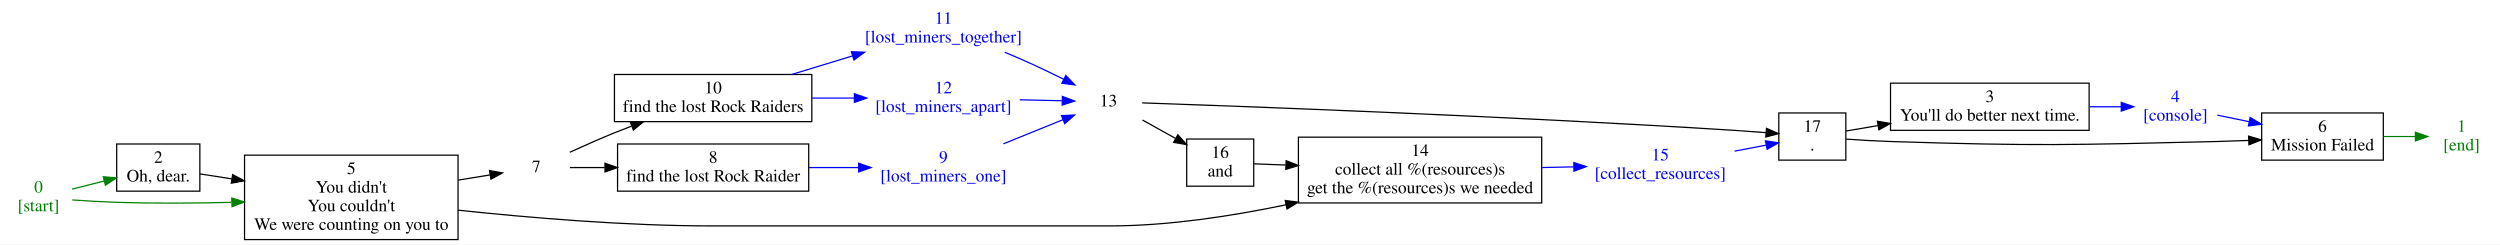
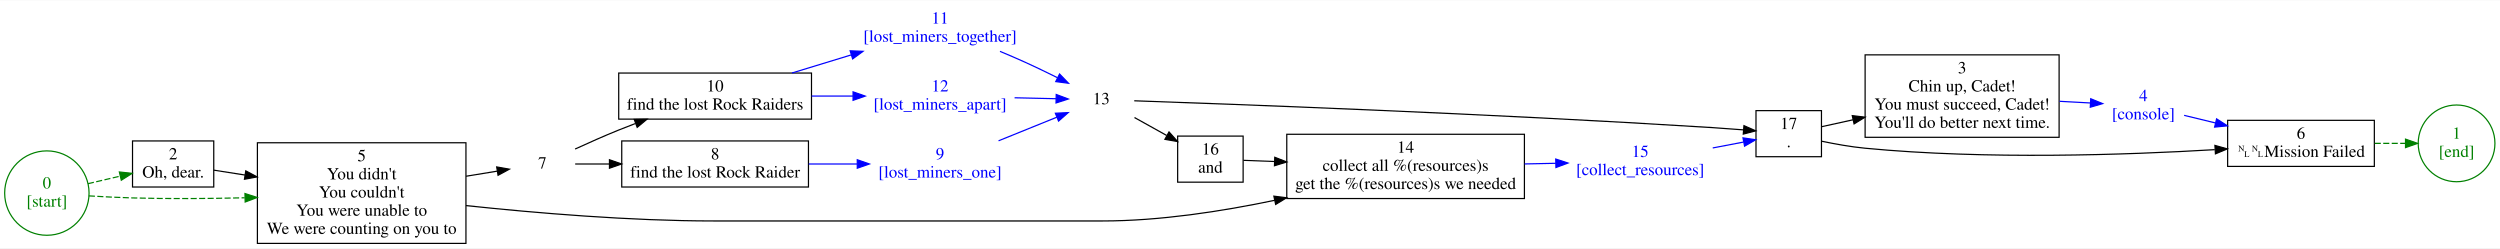
- <svg xmlns="http://www.w3.org/2000/svg" width="2014pt" height="197pt" viewBox="0.00 0.00 2014.00 197.00">
-   <g id="graph0" class="graph" transform="scale(1 1) rotate(0) translate(4 193)">
-     <polygon fill="white" stroke="transparent" points="-4,4 -4,-193 2010,-193 2010,4 -4,4" />
+ <svg xmlns="http://www.w3.org/2000/svg" width="2062pt" height="205pt" viewBox="0.00 0.00 2061.94 204.50">
+   <g id="graph0" class="graph" transform="scale(1 1) rotate(0) translate(4 200.5)">
+     <polygon fill="white" stroke="transparent" points="-4,4 -4,-200.5 2057.94,-200.5 2057.94,4 -4,4" />
    <g id="node1" class="node">
-       <text text-anchor="middle" x="27" y="-37.8" font-family="Times,serif" font-size="14.00" fill="green">0</text>
-       <text text-anchor="middle" x="27" y="-22.8" font-family="Times,serif" font-size="14.00" fill="green">[start]</text>
+       <ellipse fill="none" stroke="green" cx="34.65" cy="-41.5" rx="34.8" ry="34.8" />
+       <text text-anchor="middle" x="34.65" y="-45.3" font-family="Times,serif" font-size="14.00" fill="green">0</text>
+       <text text-anchor="middle" x="34.65" y="-30.3" font-family="Times,serif" font-size="14.00" fill="green">[start]</text>
    </g>
    <g id="node3" class="node">
-       <polygon fill="none" stroke="black" points="157,-77 90,-77 90,-39 157,-39 157,-77" />
-       <text text-anchor="middle" x="123.5" y="-61.8" font-family="Times,serif" font-size="14.00">2</text>
-       <text text-anchor="middle" x="123.5" y="-46.8" font-family="Times,serif" font-size="14.00">Oh, dear.</text>
+       <polygon fill="none" stroke="black" points="172.3,-84.5 105.3,-84.5 105.3,-46.5 172.3,-46.5 172.3,-84.5" />
+       <text text-anchor="middle" x="138.8" y="-69.3" font-family="Times,serif" font-size="14.00">2</text>
+       <text text-anchor="middle" x="138.8" y="-54.3" font-family="Times,serif" font-size="14.00">Oh, dear.</text>
    </g>
    <g id="edge1" class="edge">
-       <path fill="none" stroke="green" d="M54.07,-40.62C62.09,-42.66 71.13,-44.95 79.96,-47.2" />
-       <polygon fill="green" stroke="green" points="79.2,-50.62 89.76,-49.68 80.93,-43.83 79.2,-50.62" />
+       <path fill="none" stroke="green" stroke-dasharray="5,2" d="M68.53,-49.23C77.01,-51.22 86.25,-53.39 95.14,-55.48" />
+       <polygon fill="green" stroke="green" points="94.44,-58.91 104.98,-57.79 96.04,-52.09 94.44,-58.91" />
    </g>
    <g id="node6" class="node">
-       <polygon fill="none" stroke="black" points="365,-68 193,-68 193,0 365,0 365,-68" />
-       <text text-anchor="middle" x="279" y="-52.8" font-family="Times,serif" font-size="14.00">5</text>
-       <text text-anchor="middle" x="279" y="-37.8" font-family="Times,serif" font-size="14.00">You didn't</text>
-       <text text-anchor="middle" x="279" y="-22.8" font-family="Times,serif" font-size="14.00">You couldn't</text>
-       <text text-anchor="middle" x="279" y="-7.8" font-family="Times,serif" font-size="14.00">We were counting on you to</text>
+       <polygon fill="none" stroke="black" points="380.3,-83 208.3,-83 208.3,0 380.3,0 380.3,-83" />
+       <text text-anchor="middle" x="294.3" y="-67.8" font-family="Times,serif" font-size="14.00">5</text>
+       <text text-anchor="middle" x="294.3" y="-52.8" font-family="Times,serif" font-size="14.00">You didn't</text>
+       <text text-anchor="middle" x="294.3" y="-37.8" font-family="Times,serif" font-size="14.00">You couldn't</text>
+       <text text-anchor="middle" x="294.3" y="-22.8" font-family="Times,serif" font-size="14.00">You were unable to</text>
+       <text text-anchor="middle" x="294.3" y="-7.8" font-family="Times,serif" font-size="14.00">We were counting on you to</text>
    </g>
    <g id="edge2" class="edge">
-       <path fill="none" stroke="green" d="M54.23,-31.93C65.26,-31.16 78.25,-30.38 90,-30 120.06,-29.03 152.84,-29.28 182.48,-29.99" />
-       <polygon fill="green" stroke="green" points="182.74,-33.5 192.82,-30.26 182.92,-26.5 182.74,-33.5" />
+       <path fill="none" stroke="green" stroke-dasharray="5,2" d="M69.29,-39.18C80.71,-38.49 93.55,-37.84 105.3,-37.5 135.36,-36.64 168.14,-36.91 197.78,-37.62" />
+       <polygon fill="green" stroke="green" points="198.04,-41.13 208.13,-37.89 198.22,-34.13 198.04,-41.13" />
    </g>
    <g id="node2" class="node">
-       <text text-anchor="middle" x="1979" y="-86.8" font-family="Times,serif" font-size="14.00" fill="green">1</text>
-       <text text-anchor="middle" x="1979" y="-71.8" font-family="Times,serif" font-size="14.00" fill="green">[end]</text>
+       <ellipse fill="none" stroke="green" cx="2022.12" cy="-82.5" rx="31.64" ry="31.64" />
+       <text text-anchor="middle" x="2022.12" y="-86.3" font-family="Times,serif" font-size="14.00" fill="green">1</text>
+       <text text-anchor="middle" x="2022.12" y="-71.3" font-family="Times,serif" font-size="14.00" fill="green">[end]</text>
    </g>
    <g id="edge3" class="edge">
-       <path fill="none" stroke="black" d="M157.05,-52.91C164.87,-51.69 173.62,-50.32 182.74,-48.89" />
-       <polygon fill="black" stroke="black" points="183.42,-52.33 192.76,-47.33 182.34,-45.41 183.42,-52.33" />
+       <path fill="none" stroke="black" d="M172.35,-60.41C180.17,-59.19 188.92,-57.82 198.04,-56.39" />
+       <polygon fill="black" stroke="black" points="198.71,-59.83 208.05,-54.83 197.63,-52.91 198.71,-59.83" />
    </g>
    <g id="node4" class="node">
-       <polygon fill="none" stroke="black" points="1679,-126 1519,-126 1519,-88 1679,-88 1679,-126" />
-       <text text-anchor="middle" x="1599" y="-110.8" font-family="Times,serif" font-size="14.00">3</text>
-       <text text-anchor="middle" x="1599" y="-95.8" font-family="Times,serif" font-size="14.00">You'll do better next time.</text>
+       <polygon fill="none" stroke="black" points="1694.3,-155.5 1534.3,-155.5 1534.3,-87.5 1694.3,-87.5 1694.3,-155.5" />
+       <text text-anchor="middle" x="1614.3" y="-140.3" font-family="Times,serif" font-size="14.00">3</text>
+       <text text-anchor="middle" x="1614.3" y="-125.3" font-family="Times,serif" font-size="14.00">Chin up, Cadet!</text>
+       <text text-anchor="middle" x="1614.3" y="-110.3" font-family="Times,serif" font-size="14.00">You must succeed, Cadet!</text>
+       <text text-anchor="middle" x="1614.3" y="-95.3" font-family="Times,serif" font-size="14.00">You'll do better next time.</text>
    </g>
    <g id="node5" class="node">
-       <text text-anchor="middle" x="1748.5" y="-110.8" font-family="Times,serif" font-size="14.00" fill="blue">4</text>
-       <text text-anchor="middle" x="1748.5" y="-95.8" font-family="Times,serif" font-size="14.00" fill="blue">[console]</text>
+       <text text-anchor="middle" x="1763.8" y="-117.3" font-family="Times,serif" font-size="14.00" fill="blue">4</text>
+       <text text-anchor="middle" x="1763.8" y="-102.3" font-family="Times,serif" font-size="14.00" fill="blue">[console]</text>
    </g>
    <g id="edge4" class="edge">
-       <path fill="none" stroke="blue" d="M1679.36,-107C1688.09,-107 1696.71,-107 1704.73,-107" />
-       <polygon fill="blue" stroke="blue" points="1704.89,-110.5 1714.89,-107 1704.89,-103.5 1704.89,-110.5" />
+       <path fill="none" stroke="blue" d="M1694.66,-117.2C1703.38,-116.72 1712,-116.25 1720.02,-115.82" />
+       <polygon fill="blue" stroke="blue" points="1720.39,-119.31 1730.18,-115.27 1720.01,-112.32 1720.39,-119.31" />
    </g>
    <g id="node7" class="node">
-       <polygon fill="none" stroke="black" points="1916,-102 1818,-102 1818,-64 1916,-64 1916,-102" />
-       <text text-anchor="middle" x="1867" y="-86.8" font-family="Times,serif" font-size="14.00">6</text>
-       <text text-anchor="middle" x="1867" y="-71.8" font-family="Times,serif" font-size="14.00">Mission Failed</text>
+       <polygon fill="none" stroke="black" points="1954.3,-101.5 1833.3,-101.5 1833.3,-63.5 1954.3,-63.5 1954.3,-101.5" />
+       <text text-anchor="middle" x="1893.8" y="-86.3" font-family="Times,serif" font-size="14.00">6</text>
+       <text text-anchor="middle" x="1893.8" y="-71.3" font-family="Times,serif" font-size="14.00">␤␤Mission Failed</text>
    </g>
    <g id="edge5" class="edge">
-       <path fill="none" stroke="blue" d="M1782.26,-100.25C1790.28,-98.6 1799.1,-96.78 1807.92,-94.96" />
-       <polygon fill="blue" stroke="blue" points="1808.74,-98.37 1817.83,-92.92 1807.33,-91.51 1808.74,-98.37" />
+       <path fill="none" stroke="blue" d="M1797.43,-105.6C1805.42,-103.66 1814.29,-101.51 1823.3,-99.33" />
+       <polygon fill="blue" stroke="blue" points="1824.2,-102.71 1833.1,-96.96 1822.56,-95.91 1824.2,-102.71" />
    </g>
    <g id="node8" class="node">
-       <text text-anchor="middle" x="428" y="-54.3" font-family="Times,serif" font-size="14.00">7</text>
+       <text text-anchor="middle" x="443.3" y="-61.8" font-family="Times,serif" font-size="14.00">7</text>
    </g>
    <g id="edge7" class="edge">
-       <path fill="none" stroke="black" d="M365.08,-47.89C374.09,-49.36 382.86,-50.79 390.83,-52.09" />
-       <polygon fill="black" stroke="black" points="390.37,-55.57 400.8,-53.72 391.5,-48.66 390.37,-55.57" />
+       <path fill="none" stroke="black" d="M380.38,-55.39C389.39,-56.86 398.16,-58.29 406.13,-59.59" />
+       <polygon fill="black" stroke="black" points="405.66,-63.07 416.1,-61.22 406.79,-56.16 405.66,-63.07" />
    </g>
    <g id="node15" class="node">
-       <polygon fill="none" stroke="black" points="1238,-82.5 1042,-82.5 1042,-29.5 1238,-29.5 1238,-82.5" />
-       <text text-anchor="middle" x="1140" y="-67.3" font-family="Times,serif" font-size="14.00">14</text>
-       <text text-anchor="middle" x="1140" y="-52.3" font-family="Times,serif" font-size="14.00">collect all %(resources)s</text>
-       <text text-anchor="middle" x="1140" y="-37.3" font-family="Times,serif" font-size="14.00">get the %(resources)s we needed</text>
+       <polygon fill="none" stroke="black" points="1253.3,-90 1057.3,-90 1057.3,-37 1253.3,-37 1253.3,-90" />
+       <text text-anchor="middle" x="1155.3" y="-74.8" font-family="Times,serif" font-size="14.00">14</text>
+       <text text-anchor="middle" x="1155.3" y="-59.8" font-family="Times,serif" font-size="14.00">collect all %(resources)s</text>
+       <text text-anchor="middle" x="1155.3" y="-44.8" font-family="Times,serif" font-size="14.00">get the %(resources)s we needed</text>
    </g>
    <g id="edge6" class="edge">
-       <path fill="none" stroke="black" d="M365.05,-23.68C422.66,-17.56 500.55,-11 569.5,-11 569.5,-11 569.5,-11 890,-11 937.07,-11 988.36,-18.88 1032.09,-28.05" />
-       <polygon fill="black" stroke="black" points="1031.36,-31.47 1041.87,-30.15 1032.83,-24.63 1031.36,-31.47" />
+       <path fill="none" stroke="black" d="M380.34,-31.18C437.95,-25.06 515.85,-18.5 584.8,-18.5 584.8,-18.5 584.8,-18.5 905.3,-18.5 952.37,-18.5 1003.65,-26.38 1047.38,-35.55" />
+       <polygon fill="black" stroke="black" points="1046.66,-38.97 1057.17,-37.65 1048.13,-32.13 1046.66,-38.97" />
    </g>
    <g id="edge8" class="edge">
-       <path fill="none" stroke="green" d="M1916.25,-83C1924.76,-83 1933.48,-83 1941.6,-83" />
-       <polygon fill="green" stroke="green" points="1941.85,-86.5 1951.85,-83 1941.85,-79.5 1941.85,-86.5" />
+       <path fill="none" stroke="green" stroke-dasharray="5,2" d="M1954.63,-82.5C1963.14,-82.5 1971.73,-82.5 1979.79,-82.5" />
+       <polygon fill="green" stroke="green" points="1980.01,-86 1990.01,-82.5 1980.01,-79 1980.01,-86" />
    </g>
    <g id="node9" class="node">
-       <polygon fill="none" stroke="black" points="647.5,-77 493.5,-77 493.5,-39 647.5,-39 647.5,-77" />
-       <text text-anchor="middle" x="570.5" y="-61.8" font-family="Times,serif" font-size="14.00">8</text>
-       <text text-anchor="middle" x="570.5" y="-46.8" font-family="Times,serif" font-size="14.00">find the lost Rock Raider</text>
+       <polygon fill="none" stroke="black" points="662.8,-84.5 508.8,-84.5 508.8,-46.5 662.8,-46.5 662.8,-84.5" />
+       <text text-anchor="middle" x="585.8" y="-69.3" font-family="Times,serif" font-size="14.00">8</text>
+       <text text-anchor="middle" x="585.8" y="-54.3" font-family="Times,serif" font-size="14.00">find the lost Rock Raider</text>
+     </g>
+     <g id="edge10" class="edge">
+       <path fill="none" stroke="black" d="M470.39,-65.5C478.67,-65.5 488.31,-65.5 498.43,-65.5" />
+       <polygon fill="black" stroke="black" points="498.67,-69 508.67,-65.5 498.67,-62 498.67,-69" />
+     </g>
+     <g id="node11" class="node">
+       <polygon fill="none" stroke="black" points="665.3,-140.5 506.3,-140.5 506.3,-102.5 665.3,-102.5 665.3,-140.5" />
+       <text text-anchor="middle" x="585.8" y="-125.3" font-family="Times,serif" font-size="14.00">10</text>
+       <text text-anchor="middle" x="585.8" y="-110.3" font-family="Times,serif" font-size="14.00">find the lost Rock Raiders</text>
    </g>
    <g id="edge9" class="edge">
-       <path fill="none" stroke="black" d="M455.1,-58C463.37,-58 473.02,-58 483.14,-58" />
-       <polygon fill="black" stroke="black" points="483.38,-61.5 493.38,-58 483.38,-54.5 483.38,-61.5" />
-     </g>
-     <g id="node11" class="node">
-       <polygon fill="none" stroke="black" points="650,-133 491,-133 491,-95 650,-95 650,-133" />
-       <text text-anchor="middle" x="570.5" y="-117.8" font-family="Times,serif" font-size="14.00">10</text>
-       <text text-anchor="middle" x="570.5" y="-102.8" font-family="Times,serif" font-size="14.00">find the lost Rock Raiders</text>
-     </g>
-     <g id="edge10" class="edge">
-       <path fill="none" stroke="black" d="M455.04,-70.33C466.05,-75.39 479.06,-81.18 491,-86 495.46,-87.8 500.09,-89.6 504.76,-91.38" />
-       <polygon fill="black" stroke="black" points="503.79,-94.76 514.39,-94.98 506.25,-88.2 503.79,-94.76" />
+       <path fill="none" stroke="black" d="M470.34,-77.83C481.35,-82.89 494.36,-88.68 506.3,-93.5 510.76,-95.3 515.39,-97.1 520.06,-98.88" />
+       <polygon fill="black" stroke="black" points="519.09,-102.26 529.68,-102.48 521.54,-95.7 519.09,-102.26" />
    </g>
    <g id="node10" class="node">
-       <text text-anchor="middle" x="756" y="-61.8" font-family="Times,serif" font-size="14.00" fill="blue">9</text>
-       <text text-anchor="middle" x="756" y="-46.8" font-family="Times,serif" font-size="14.00" fill="blue">[lost_miners_one]</text>
+       <text text-anchor="middle" x="771.3" y="-69.3" font-family="Times,serif" font-size="14.00" fill="blue">9</text>
+       <text text-anchor="middle" x="771.3" y="-54.3" font-family="Times,serif" font-size="14.00" fill="blue">[lost_miners_one]</text>
    </g>
    <g id="edge11" class="edge">
-       <path fill="none" stroke="blue" d="M647.73,-58C660.94,-58 674.59,-58 687.54,-58" />
-       <polygon fill="blue" stroke="blue" points="687.76,-61.5 697.76,-58 687.76,-54.5 687.76,-61.5" />
+       <path fill="none" stroke="blue" d="M663.02,-65.5C676.23,-65.5 689.88,-65.5 702.84,-65.5" />
+       <polygon fill="blue" stroke="blue" points="703.06,-69 713.06,-65.5 703.06,-62 703.06,-69" />
    </g>
    <g id="node14" class="node">
-       <text text-anchor="middle" x="889" y="-107.3" font-family="Times,serif" font-size="14.00">13</text>
+       <text text-anchor="middle" x="904.3" y="-114.8" font-family="Times,serif" font-size="14.00">13</text>
    </g>
    <g id="edge12" class="edge">
-       <path fill="none" stroke="blue" d="M804.29,-77.13C820.17,-83.56 837.59,-90.6 852.41,-96.6" />
-       <polygon fill="blue" stroke="blue" points="851.14,-99.86 861.73,-100.37 853.77,-93.38 851.14,-99.86" />
+       <path fill="none" stroke="blue" d="M819.59,-84.63C835.46,-91.06 852.88,-98.1 867.7,-104.1" />
+       <polygon fill="blue" stroke="blue" points="866.44,-107.36 877.02,-107.87 869.07,-100.88 866.44,-107.36" />
    </g>
    <g id="node12" class="node">
-       <text text-anchor="middle" x="756" y="-173.8" font-family="Times,serif" font-size="14.00" fill="blue">11</text>
-       <text text-anchor="middle" x="756" y="-158.8" font-family="Times,serif" font-size="14.00" fill="blue">[lost_miners_together]</text>
+       <text text-anchor="middle" x="771.3" y="-181.3" font-family="Times,serif" font-size="14.00" fill="blue">11</text>
+       <text text-anchor="middle" x="771.3" y="-166.3" font-family="Times,serif" font-size="14.00" fill="blue">[lost_miners_together]</text>
    </g>
    <g id="edge13" class="edge">
-       <path fill="none" stroke="blue" d="M633.88,-133.04C649.54,-137.82 666.48,-142.98 682.58,-147.9" />
-       <polygon fill="blue" stroke="blue" points="681.89,-151.35 692.48,-150.92 683.94,-144.65 681.89,-151.35" />
+       <path fill="none" stroke="blue" d="M649.18,-140.54C664.84,-145.32 681.77,-150.48 697.88,-155.4" />
+       <polygon fill="blue" stroke="blue" points="697.19,-158.85 707.78,-158.42 699.23,-152.15 697.19,-158.85" />
    </g>
    <g id="node13" class="node">
-       <text text-anchor="middle" x="756" y="-117.8" font-family="Times,serif" font-size="14.00" fill="blue">12</text>
-       <text text-anchor="middle" x="756" y="-102.8" font-family="Times,serif" font-size="14.00" fill="blue">[lost_miners_apart]</text>
+       <text text-anchor="middle" x="771.3" y="-125.3" font-family="Times,serif" font-size="14.00" fill="blue">12</text>
+       <text text-anchor="middle" x="771.3" y="-110.3" font-family="Times,serif" font-size="14.00" fill="blue">[lost_miners_apart]</text>
    </g>
    <g id="edge14" class="edge">
-       <path fill="none" stroke="blue" d="M650.12,-114C661.44,-114 673.03,-114 684.19,-114" />
-       <polygon fill="blue" stroke="blue" points="684.29,-117.5 694.29,-114 684.29,-110.5 684.29,-117.5" />
+       <path fill="none" stroke="blue" d="M665.42,-121.5C676.74,-121.5 688.33,-121.5 699.49,-121.5" />
+       <polygon fill="blue" stroke="blue" points="699.59,-125 709.59,-121.5 699.59,-118 699.59,-125" />
    </g>
    <g id="edge15" class="edge">
-       <path fill="none" stroke="blue" d="M805.46,-150.89C812.39,-148 819.4,-144.98 826,-142 834.78,-138.03 844.13,-133.51 852.83,-129.18" />
-       <polygon fill="blue" stroke="blue" points="854.61,-132.2 861.97,-124.58 851.47,-125.95 854.61,-132.2" />
+       <path fill="none" stroke="blue" d="M820.76,-158.39C827.69,-155.5 834.7,-152.48 841.3,-149.5 850.07,-145.53 859.42,-141.01 868.13,-136.68" />
+       <polygon fill="blue" stroke="blue" points="869.91,-139.7 877.27,-132.08 866.76,-133.45 869.91,-139.7" />
    </g>
    <g id="edge16" class="edge">
-       <path fill="none" stroke="blue" d="M817.52,-112.61C829.18,-112.35 841.06,-112.08 851.65,-111.83" />
-       <polygon fill="blue" stroke="blue" points="851.85,-115.33 861.77,-111.6 851.69,-108.33 851.85,-115.33" />
+       <path fill="none" stroke="blue" d="M832.81,-120.11C844.48,-119.85 856.35,-119.58 866.95,-119.33" />
+       <polygon fill="blue" stroke="blue" points="867.15,-122.83 877.07,-119.1 866.99,-115.83 867.15,-122.83" />
    </g>
    <g id="node17" class="node">
-       <polygon fill="none" stroke="black" points="1006,-81 952,-81 952,-43 1006,-43 1006,-81" />
-       <text text-anchor="middle" x="979" y="-65.8" font-family="Times,serif" font-size="14.00">16</text>
-       <text text-anchor="middle" x="979" y="-50.8" font-family="Times,serif" font-size="14.00">and</text>
+       <polygon fill="none" stroke="black" points="1021.3,-88.5 967.3,-88.5 967.3,-50.5 1021.3,-50.5 1021.3,-88.5" />
+       <text text-anchor="middle" x="994.3" y="-73.3" font-family="Times,serif" font-size="14.00">16</text>
+       <text text-anchor="middle" x="994.3" y="-58.3" font-family="Times,serif" font-size="14.00">and</text>
    </g>
    <g id="edge17" class="edge">
-       <path fill="none" stroke="black" d="M916.4,-96.3C924.74,-91.65 934.1,-86.45 942.94,-81.52" />
-       <polygon fill="black" stroke="black" points="944.88,-84.45 951.92,-76.52 941.48,-78.33 944.88,-84.45" />
+       <path fill="none" stroke="black" d="M931.7,-103.8C940.04,-99.15 949.39,-93.95 958.24,-89.02" />
+       <polygon fill="black" stroke="black" points="960.18,-91.95 967.22,-84.02 956.78,-85.83 960.18,-91.95" />
    </g>
    <g id="node18" class="node">
-       <polygon fill="none" stroke="black" points="1483,-102 1429,-102 1429,-64 1483,-64 1483,-102" />
-       <text text-anchor="middle" x="1456" y="-86.8" font-family="Times,serif" font-size="14.00">17</text>
-       <text text-anchor="middle" x="1456" y="-71.8" font-family="Times,serif" font-size="14.00">.</text>
+       <polygon fill="none" stroke="black" points="1498.3,-109.5 1444.3,-109.5 1444.3,-71.5 1498.3,-71.5 1498.3,-109.5" />
+       <text text-anchor="middle" x="1471.3" y="-94.3" font-family="Times,serif" font-size="14.00">17</text>
+       <text text-anchor="middle" x="1471.3" y="-79.3" font-family="Times,serif" font-size="14.00">.</text>
    </g>
    <g id="edge18" class="edge">
-       <path fill="none" stroke="black" d="M916.2,-110.12C990.79,-107.56 1210.66,-99.52 1393,-88 1401.35,-87.47 1410.33,-86.81 1418.79,-86.13" />
-       <polygon fill="black" stroke="black" points="1419.09,-89.62 1428.77,-85.32 1418.52,-82.64 1419.09,-89.62" />
+       <path fill="none" stroke="black" d="M931.5,-117.62C1006.08,-115.06 1225.96,-107.02 1408.3,-95.5 1416.65,-94.97 1425.62,-94.31 1434.08,-93.63" />
+       <polygon fill="black" stroke="black" points="1434.38,-97.12 1444.07,-92.82 1433.81,-90.14 1434.38,-97.12" />
    </g>
    <g id="node16" class="node">
-       <text text-anchor="middle" x="1333.5" y="-63.8" font-family="Times,serif" font-size="14.00" fill="blue">15</text>
-       <text text-anchor="middle" x="1333.5" y="-48.8" font-family="Times,serif" font-size="14.00" fill="blue">[collect_resources]</text>
+       <text text-anchor="middle" x="1348.8" y="-71.3" font-family="Times,serif" font-size="14.00" fill="blue">15</text>
+       <text text-anchor="middle" x="1348.8" y="-56.3" font-family="Times,serif" font-size="14.00" fill="blue">[collect_resources]</text>
    </g>
    <g id="edge19" class="edge">
-       <path fill="none" stroke="blue" d="M1238.15,-58.03C1246.84,-58.21 1255.51,-58.39 1263.89,-58.57" />
-       <polygon fill="blue" stroke="blue" points="1263.86,-62.07 1273.93,-58.78 1264,-55.07 1263.86,-62.07" />
+       <path fill="none" stroke="blue" d="M1253.45,-65.53C1262.14,-65.71 1270.81,-65.89 1279.18,-66.07" />
+       <polygon fill="blue" stroke="blue" points="1279.15,-69.57 1289.22,-66.28 1279.3,-62.57 1279.15,-69.57" />
    </g>
    <g id="edge20" class="edge">
-       <path fill="none" stroke="blue" d="M1393.34,-71.23C1401.98,-72.88 1410.66,-74.54 1418.66,-76.06" />
-       <polygon fill="blue" stroke="blue" points="1418.26,-79.55 1428.74,-77.99 1419.58,-72.68 1418.26,-79.55" />
+       <path fill="none" stroke="blue" d="M1408.63,-78.73C1417.27,-80.38 1425.95,-82.04 1433.96,-83.56" />
+       <polygon fill="blue" stroke="blue" points="1433.56,-87.05 1444.04,-85.49 1434.87,-80.18 1433.56,-87.05" />
    </g>
    <g id="edge21" class="edge">
-       <path fill="none" stroke="black" d="M1006.26,-61.01C1013.77,-60.73 1022.46,-60.4 1031.72,-60.05" />
-       <polygon fill="black" stroke="black" points="1032.11,-63.54 1041.97,-59.66 1031.85,-56.54 1032.11,-63.54" />
+       <path fill="none" stroke="black" d="M1021.55,-68.51C1029.07,-68.23 1037.75,-67.9 1047.02,-67.55" />
+       <polygon fill="black" stroke="black" points="1047.41,-71.04 1057.27,-67.16 1047.14,-64.04 1047.41,-71.04" />
+     </g>
+     <g id="edge22" class="edge">
+       <path fill="none" stroke="black" d="M1498.49,-96.26C1506.17,-97.95 1515.04,-99.9 1524.36,-101.95" />
+       <polygon fill="black" stroke="black" points="1523.7,-105.39 1534.22,-104.12 1525.21,-98.55 1523.7,-105.39" />
    </g>
    <g id="edge23" class="edge">
-       <path fill="none" stroke="black" d="M1483.19,-87.46C1490.87,-88.77 1499.74,-90.27 1509.07,-91.86" />
-       <polygon fill="black" stroke="black" points="1508.48,-95.31 1518.93,-93.54 1509.66,-88.41 1508.48,-95.31" />
-     </g>
-     <g id="edge22" class="edge">
-       <path fill="none" stroke="black" d="M1483.23,-80.93C1494.26,-80.16 1507.25,-79.38 1519,-79 1635.83,-75.24 1665.14,-76.22 1782,-79 1790.2,-79.2 1798.84,-79.5 1807.34,-79.85" />
-       <polygon fill="black" stroke="black" points="1807.45,-83.36 1817.6,-80.3 1807.76,-76.36 1807.45,-83.36" />
+       <path fill="none" stroke="black" d="M1498.38,-84.3C1509.39,-81.99 1522.4,-79.64 1534.3,-78.5 1634.1,-68.93 1750.24,-72.99 1822.65,-77.31" />
+       <polygon fill="black" stroke="black" points="1822.81,-80.83 1833.01,-77.95 1823.24,-73.84 1822.81,-80.83" />
    </g>
  </g>
</svg>
